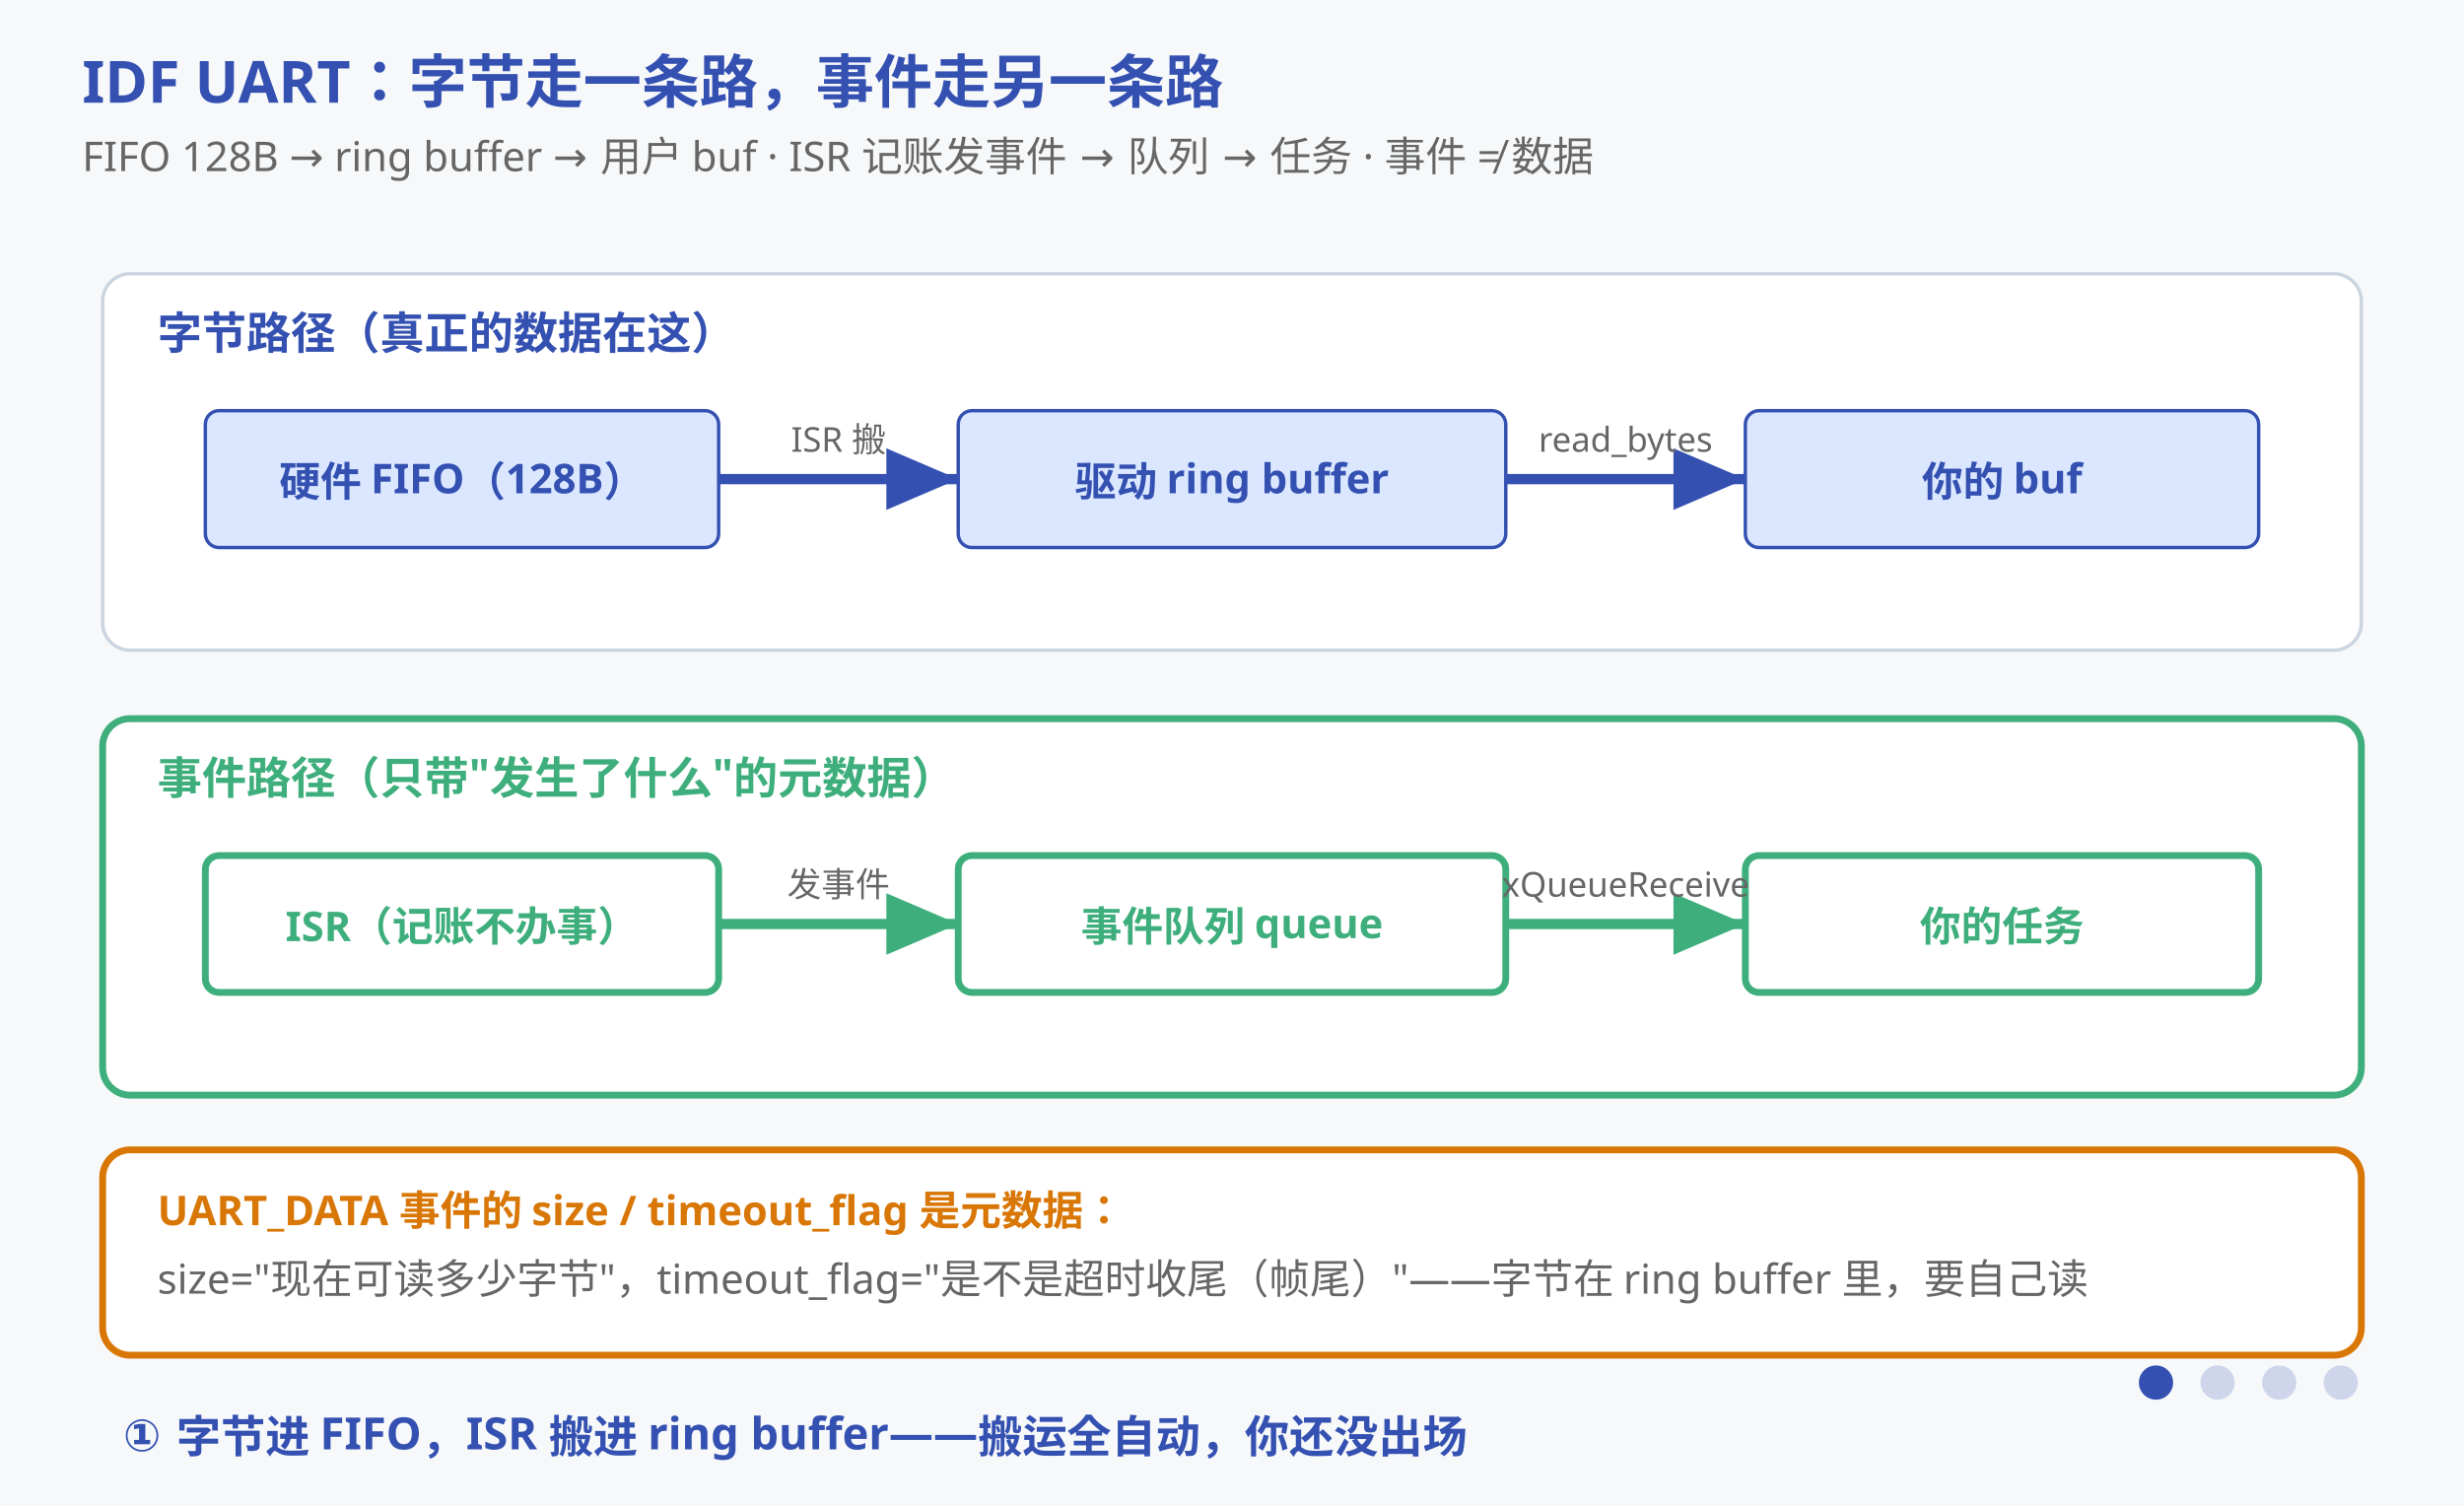
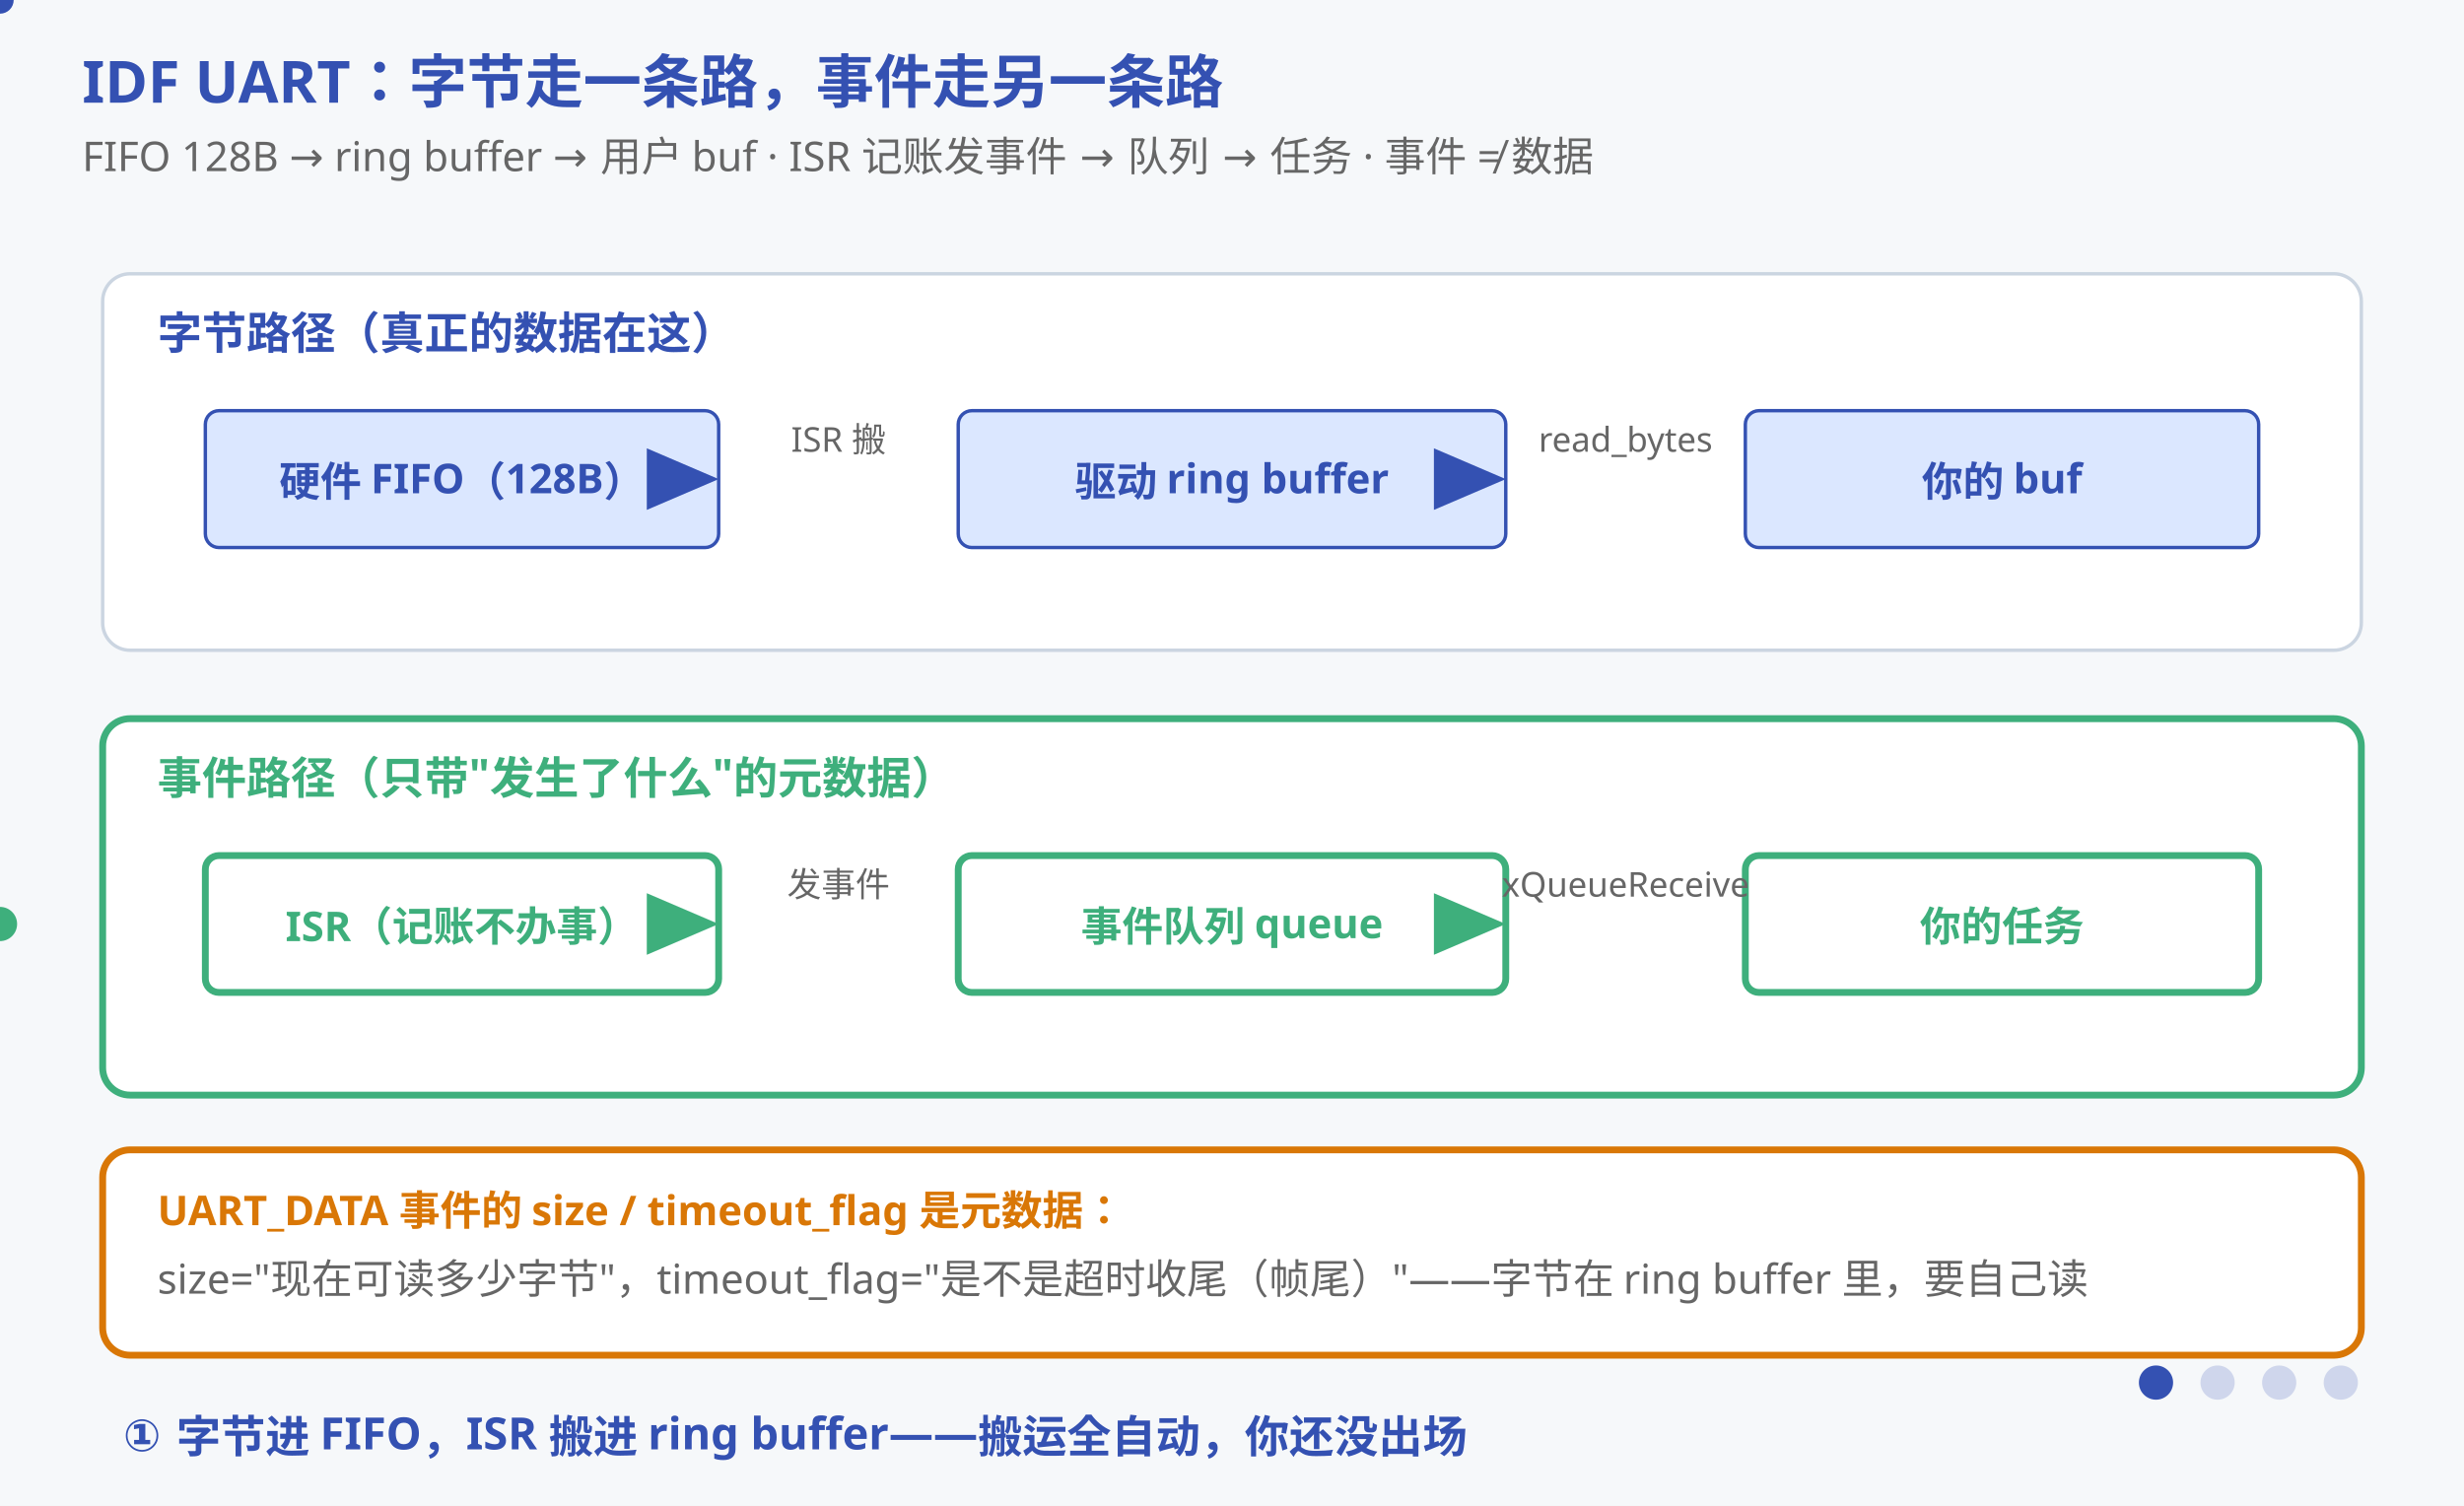
<svg xmlns="http://www.w3.org/2000/svg" viewBox="0 0 720 440" font-family="'Segoe UI','Microsoft YaHei',sans-serif">
  <rect width="720" height="440" fill="#f6f8fa" />
  <text x="24" y="30" font-size="17" font-weight="bold" fill="#3451b2">IDF UART：字节走一条路，事件走另一条路</text>
  <text x="24" y="50" font-size="12" fill="#666">FIFO 128B → ring buffer → 用户 buf · ISR 记账发事件 → 队列 → 任务 · 事件 ≠ 数据</text>
  <rect x="30" y="80" width="660" height="110" fill="#ffffff" stroke="#cbd5e1" rx="8" />
  <text x="46" y="102" font-size="13" font-weight="bold" fill="#3451b2">字节路径（真正的数据在这）</text>
  <g font-size="12" font-weight="bold" text-anchor="middle">
    <rect x="60" y="120" width="150" height="40" fill="#dbe7ff" stroke="#3451b2" rx="4" />
    <text x="135" y="145" fill="#3451b2">硬件 FIFO（128B）</text>
    <rect x="280" y="120" width="160" height="40" fill="#dbe7ff" stroke="#3451b2" rx="4" />
    <text x="360" y="145" fill="#3451b2">驱动 ring buffer</text>
    <rect x="510" y="120" width="150" height="40" fill="#dbe7ff" stroke="#3451b2" rx="4" />
    <text x="585" y="145" fill="#3451b2">你的 buf</text>
  </g>
-   <path d="M210,140 L280,140" stroke="#3451b2" stroke-width="3" fill="none" marker-end="url(#arrU)" />
-   <path d="M440,140 L510,140" stroke="#3451b2" stroke-width="3" fill="none" marker-end="url(#arrU)" />
+   <line x1="210" y1="140" x2="210" y2="140" stroke="#3451b2" stroke-width="3" marker-end="url(#arrU)">
+     <animate attributeName="x2" values="210;210;280;280" keyTimes="0;0.03;0.07;1" dur="12s" repeatCount="indefinite" />
+   </line>
+   <line x1="440" y1="140" x2="440" y2="140" stroke="#3451b2" stroke-width="3" marker-end="url(#arrU)">
+     <animate attributeName="x2" values="440;440;510;510" keyTimes="0;0.09;0.13;1" dur="12s" repeatCount="indefinite" />
+   </line>
+   <circle r="4" fill="#3451b2">
+     <animateMotion calcMode="linear" path="M60,140 L660,140" dur="3s" repeatCount="indefinite" />
+   </circle>
  <text x="245" y="132" font-size="10" fill="#666" text-anchor="middle">ISR 搬</text>
  <text x="475" y="132" font-size="10" fill="#666" text-anchor="middle">read_bytes</text>
  <defs>
    <marker id="arrU" markerWidth="8" markerHeight="8" refX="7" refY="3" orient="auto">
      <polygon points="0,0 7,3 0,6" fill="#3451b2" />
    </marker>
    <marker id="arrE" markerWidth="8" markerHeight="8" refX="7" refY="3" orient="auto">
      <polygon points="0,0 7,3 0,6" fill="#3eaf7c" />
    </marker>
  </defs>
  <rect x="30" y="210" width="660" height="110" fill="#ffffff" stroke="#3eaf7c" stroke-width="2" rx="8" />
  <text x="46" y="232" font-size="13" font-weight="bold" fill="#3eaf7c">事件路径（只带"发生了什么"的元数据）</text>
  <g font-size="12" font-weight="bold" text-anchor="middle">
    <rect x="60" y="250" width="150" height="40" fill="#ffffff" stroke="#3eaf7c" stroke-width="2" rx="4" />
    <text x="135" y="275" fill="#3eaf7c">ISR（记账不办事）</text>
    <rect x="280" y="250" width="160" height="40" fill="#ffffff" stroke="#3eaf7c" stroke-width="2" rx="4" />
    <text x="360" y="275" fill="#3eaf7c">事件队列 queue</text>
    <rect x="510" y="250" width="150" height="40" fill="#ffffff" stroke="#3eaf7c" stroke-width="2" rx="4" />
    <text x="585" y="275" fill="#3eaf7c">你的任务</text>
  </g>
-   <path d="M210,270 L280,270" stroke="#3eaf7c" stroke-width="3" fill="none" marker-end="url(#arrE)" />
-   <path d="M440,270 L510,270" stroke="#3eaf7c" stroke-width="3" fill="none" marker-end="url(#arrE)" />
+   <line x1="210" y1="270" x2="210" y2="270" stroke="#3eaf7c" stroke-width="3" marker-end="url(#arrE)">
+     <animate attributeName="x2" values="210;210;280;280" keyTimes="0;0.25;0.31;1" dur="12s" repeatCount="indefinite" />
+   </line>
+   <line x1="440" y1="270" x2="440" y2="270" stroke="#3eaf7c" stroke-width="3" marker-end="url(#arrE)">
+     <animate attributeName="x2" values="440;440;510;510" keyTimes="0;0.50;0.56;1" dur="12s" repeatCount="indefinite" />
+   </line>
+   <circle cy="270" r="5" fill="#3eaf7c">
+     <animate attributeName="cx" values="135;135;360;360;585;585" keyTimes="0;0.25;0.32;0.50;0.58;1" dur="12s" repeatCount="indefinite" />
+   </circle>
  <text x="245" y="262" font-size="10" fill="#666" text-anchor="middle">发事件</text>
  <text x="475" y="262" font-size="10" fill="#666" text-anchor="middle">xQueueReceive</text>
  <rect x="30" y="336" width="660" height="60" fill="#ffffff" stroke="#d97706" stroke-width="2" rx="8" />
  <text x="46" y="358" font-size="12" font-weight="bold" fill="#d97706">UART_DATA 事件的 size / timeout_flag 是元数据：</text>
  <text x="46" y="378" font-size="12" fill="#666">size="现在可读多少字节"，timeout_flag="是不是超时收尾（帧尾）"——字节在 ring buffer 里，要自己读</text>
+   <rect x="30" y="336" width="660" height="60" fill="none" stroke="#d97706" stroke-width="3" rx="8" opacity="0">
+     <animate attributeName="opacity" calcMode="discrete" values="0;1;1;0;0" keyTimes="0;0.25;0.5;0.75;1" dur="12s" repeatCount="indefinite" />
+   </rect>
  <g font-size="13" font-weight="bold" fill="#3451b2">
    <g opacity="1">
      <animate attributeName="opacity" calcMode="discrete" values="1;0;0;0;1" keyTimes="0;0.25;0.5;0.75;1" dur="12s" repeatCount="indefinite" />
      <text x="36" y="424">① 字节进 FIFO，ISR 搬进 ring buffer——搬运全自动，你还没出场</text>
    </g>
    <g opacity="0">
      <animate attributeName="opacity" calcMode="discrete" values="0;1;0;0;0" keyTimes="0;0.25;0.5;0.75;1" dur="12s" repeatCount="indefinite" />
      <text x="36" y="424">② 同时 ISR 发一个 UART_DATA 事件进队列：size=可读字节数，timeout_flag=是否帧尾</text>
    </g>
    <g opacity="0">
      <animate attributeName="opacity" calcMode="discrete" values="0;0;1;0;0" keyTimes="0;0.25;0.5;0.75;1" dur="12s" repeatCount="indefinite" />
      <text x="36" y="424">③ 你的任务收到事件 → uart_read_bytes 读走字节 → timeout_flag=1 说明这一帧完了</text>
    </g>
    <g opacity="0">
      <animate attributeName="opacity" calcMode="discrete" values="0;0;0;1;0" keyTimes="0;0.25;0.5;0.75;1" dur="12s" repeatCount="indefinite" />
      <text x="36" y="424">④ 对照 STM32：IDLE 标志判帧尾 = 这里 timeout_flag；DMA 环形 = 这里 ring buffer</text>
    </g>
  </g>
  <g transform="translate(630,404)" fill="#3451b2">
    <circle cx="0" cy="0" r="5" opacity="1">
      <animate attributeName="opacity" calcMode="discrete" values="1;0.2;0.2;0.2;1" keyTimes="0;0.25;0.5;0.75;1" dur="12s" repeatCount="indefinite" />
    </circle>
    <circle cx="18" cy="0" r="5" opacity="0.2">
      <animate attributeName="opacity" calcMode="discrete" values="0.2;1;0.2;0.2;0.2" keyTimes="0;0.25;0.5;0.75;1" dur="12s" repeatCount="indefinite" />
    </circle>
    <circle cx="36" cy="0" r="5" opacity="0.2">
      <animate attributeName="opacity" calcMode="discrete" values="0.2;0.2;1;0.2;0.2" keyTimes="0;0.25;0.5;0.75;1" dur="12s" repeatCount="indefinite" />
    </circle>
    <circle cx="54" cy="0" r="5" opacity="0.2">
      <animate attributeName="opacity" calcMode="discrete" values="0.2;0.2;0.2;1;0.2" keyTimes="0;0.25;0.5;0.75;1" dur="12s" repeatCount="indefinite" />
    </circle>
  </g>
</svg>
